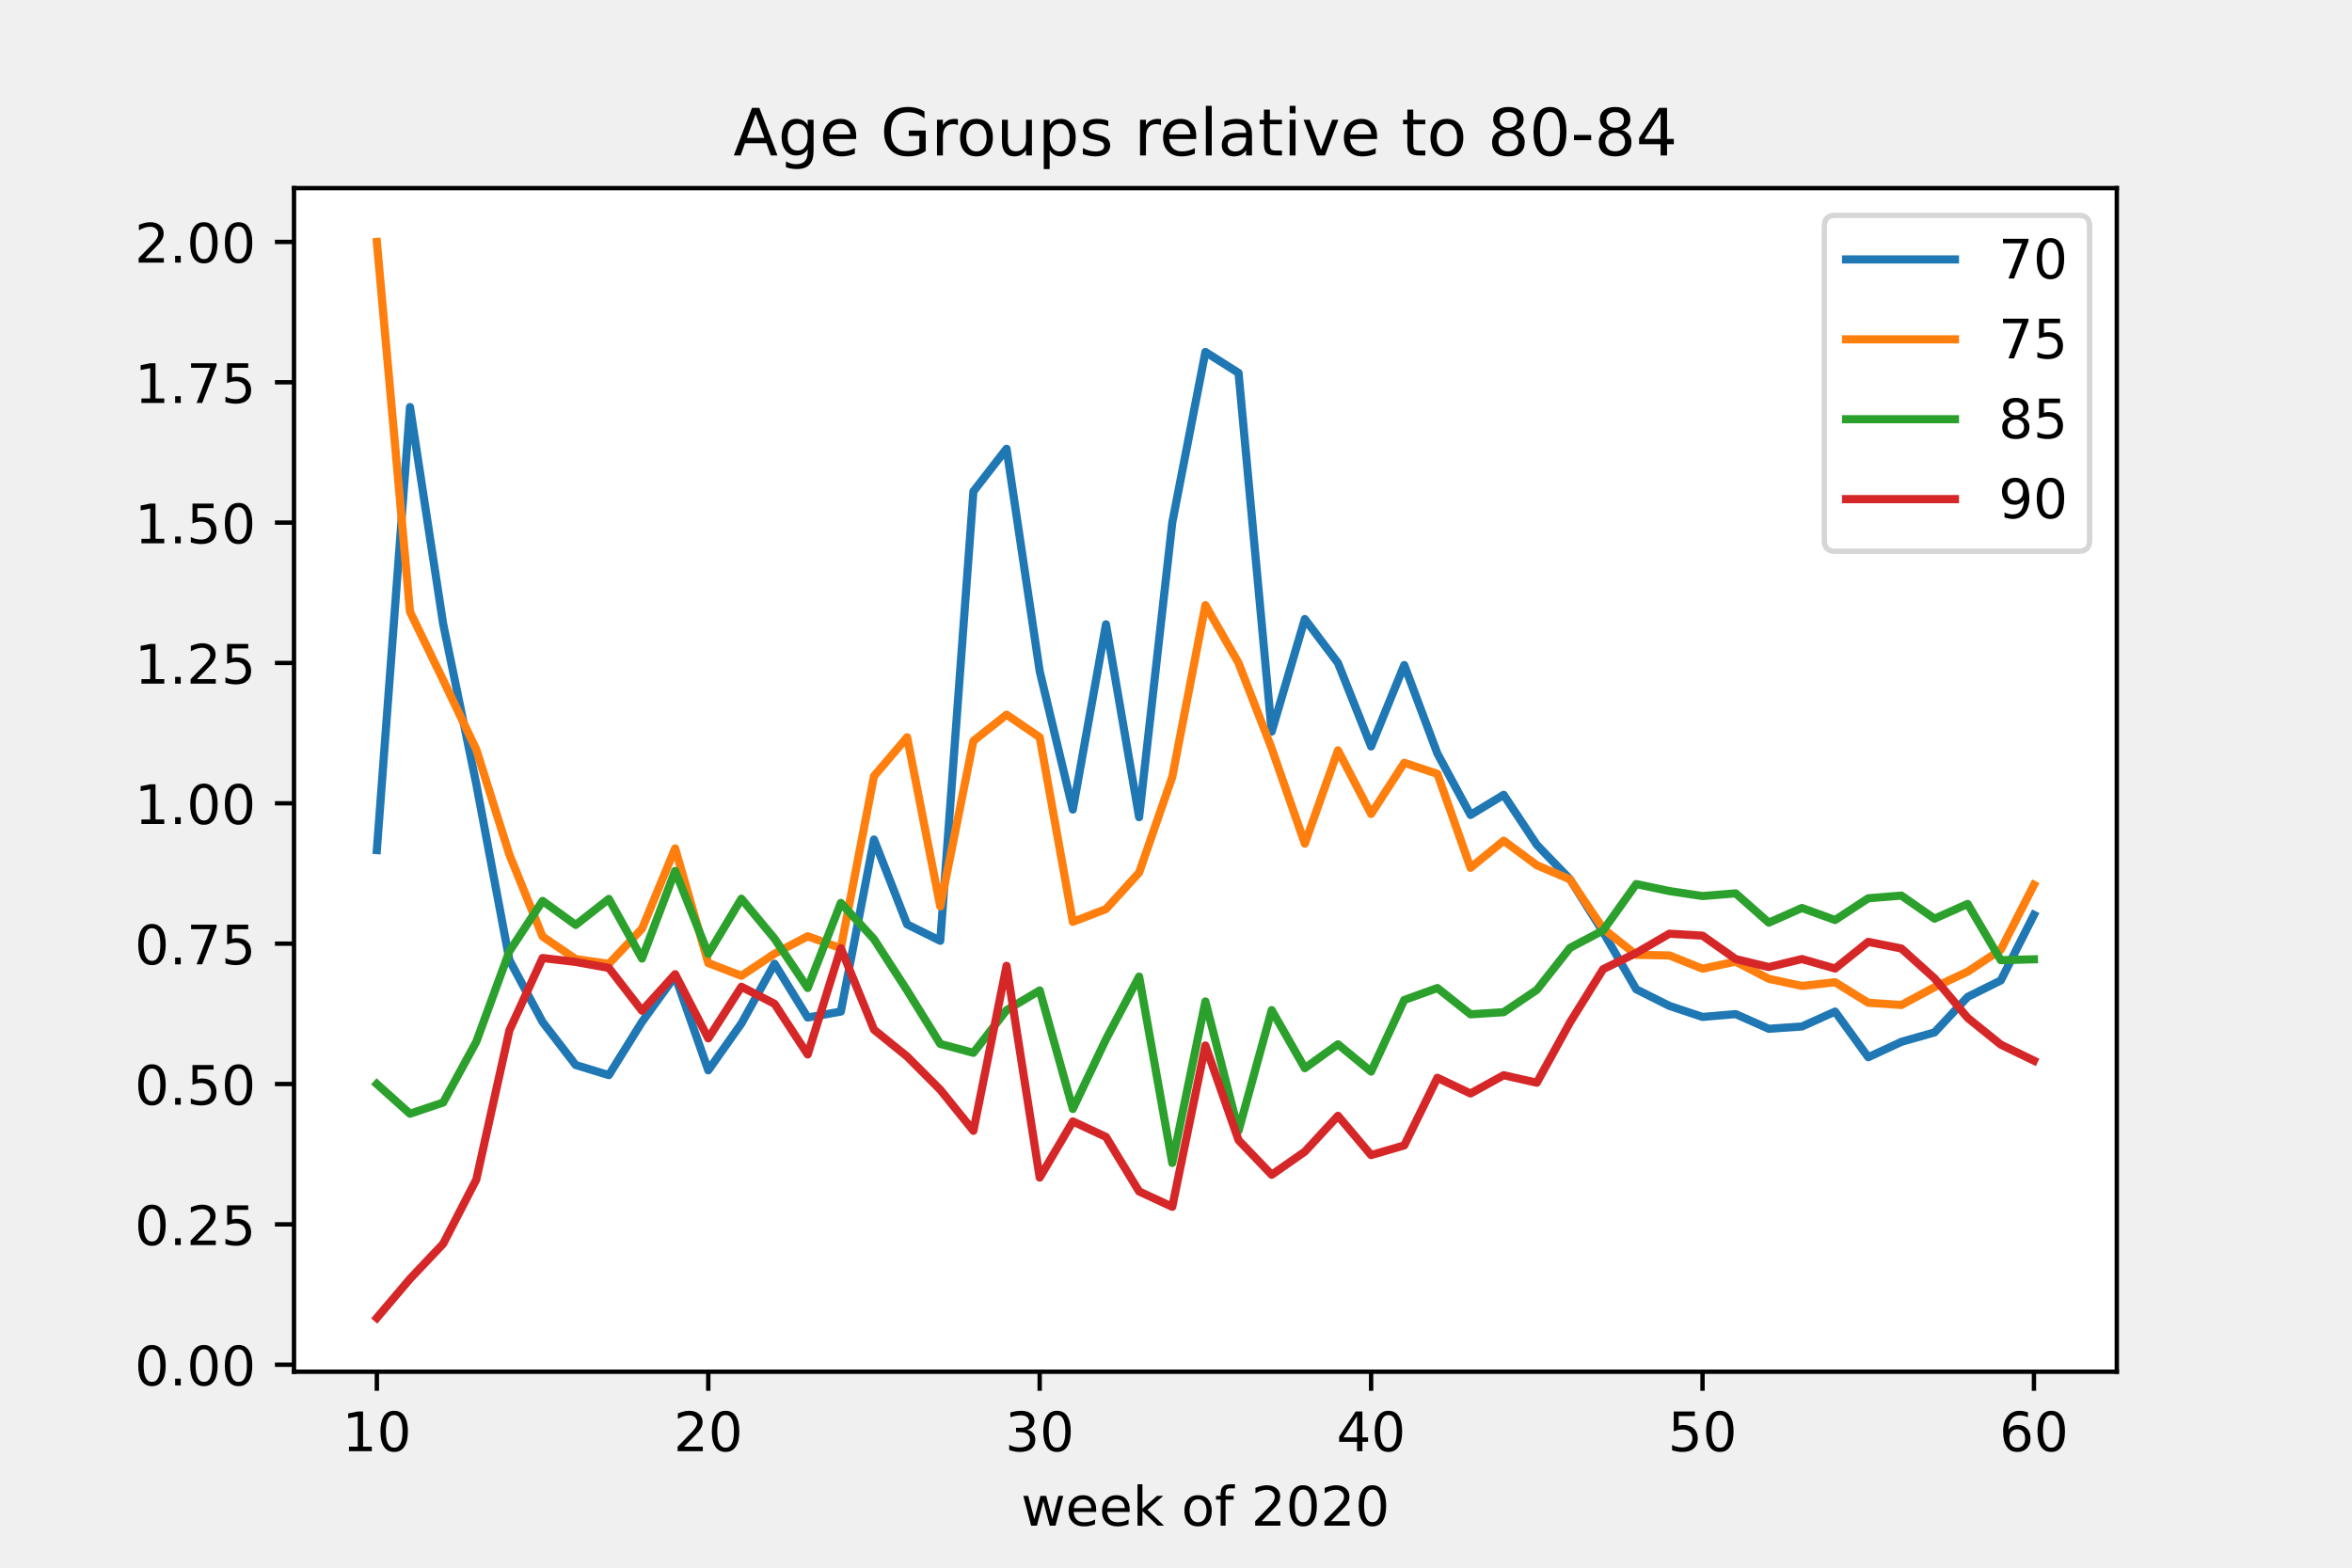
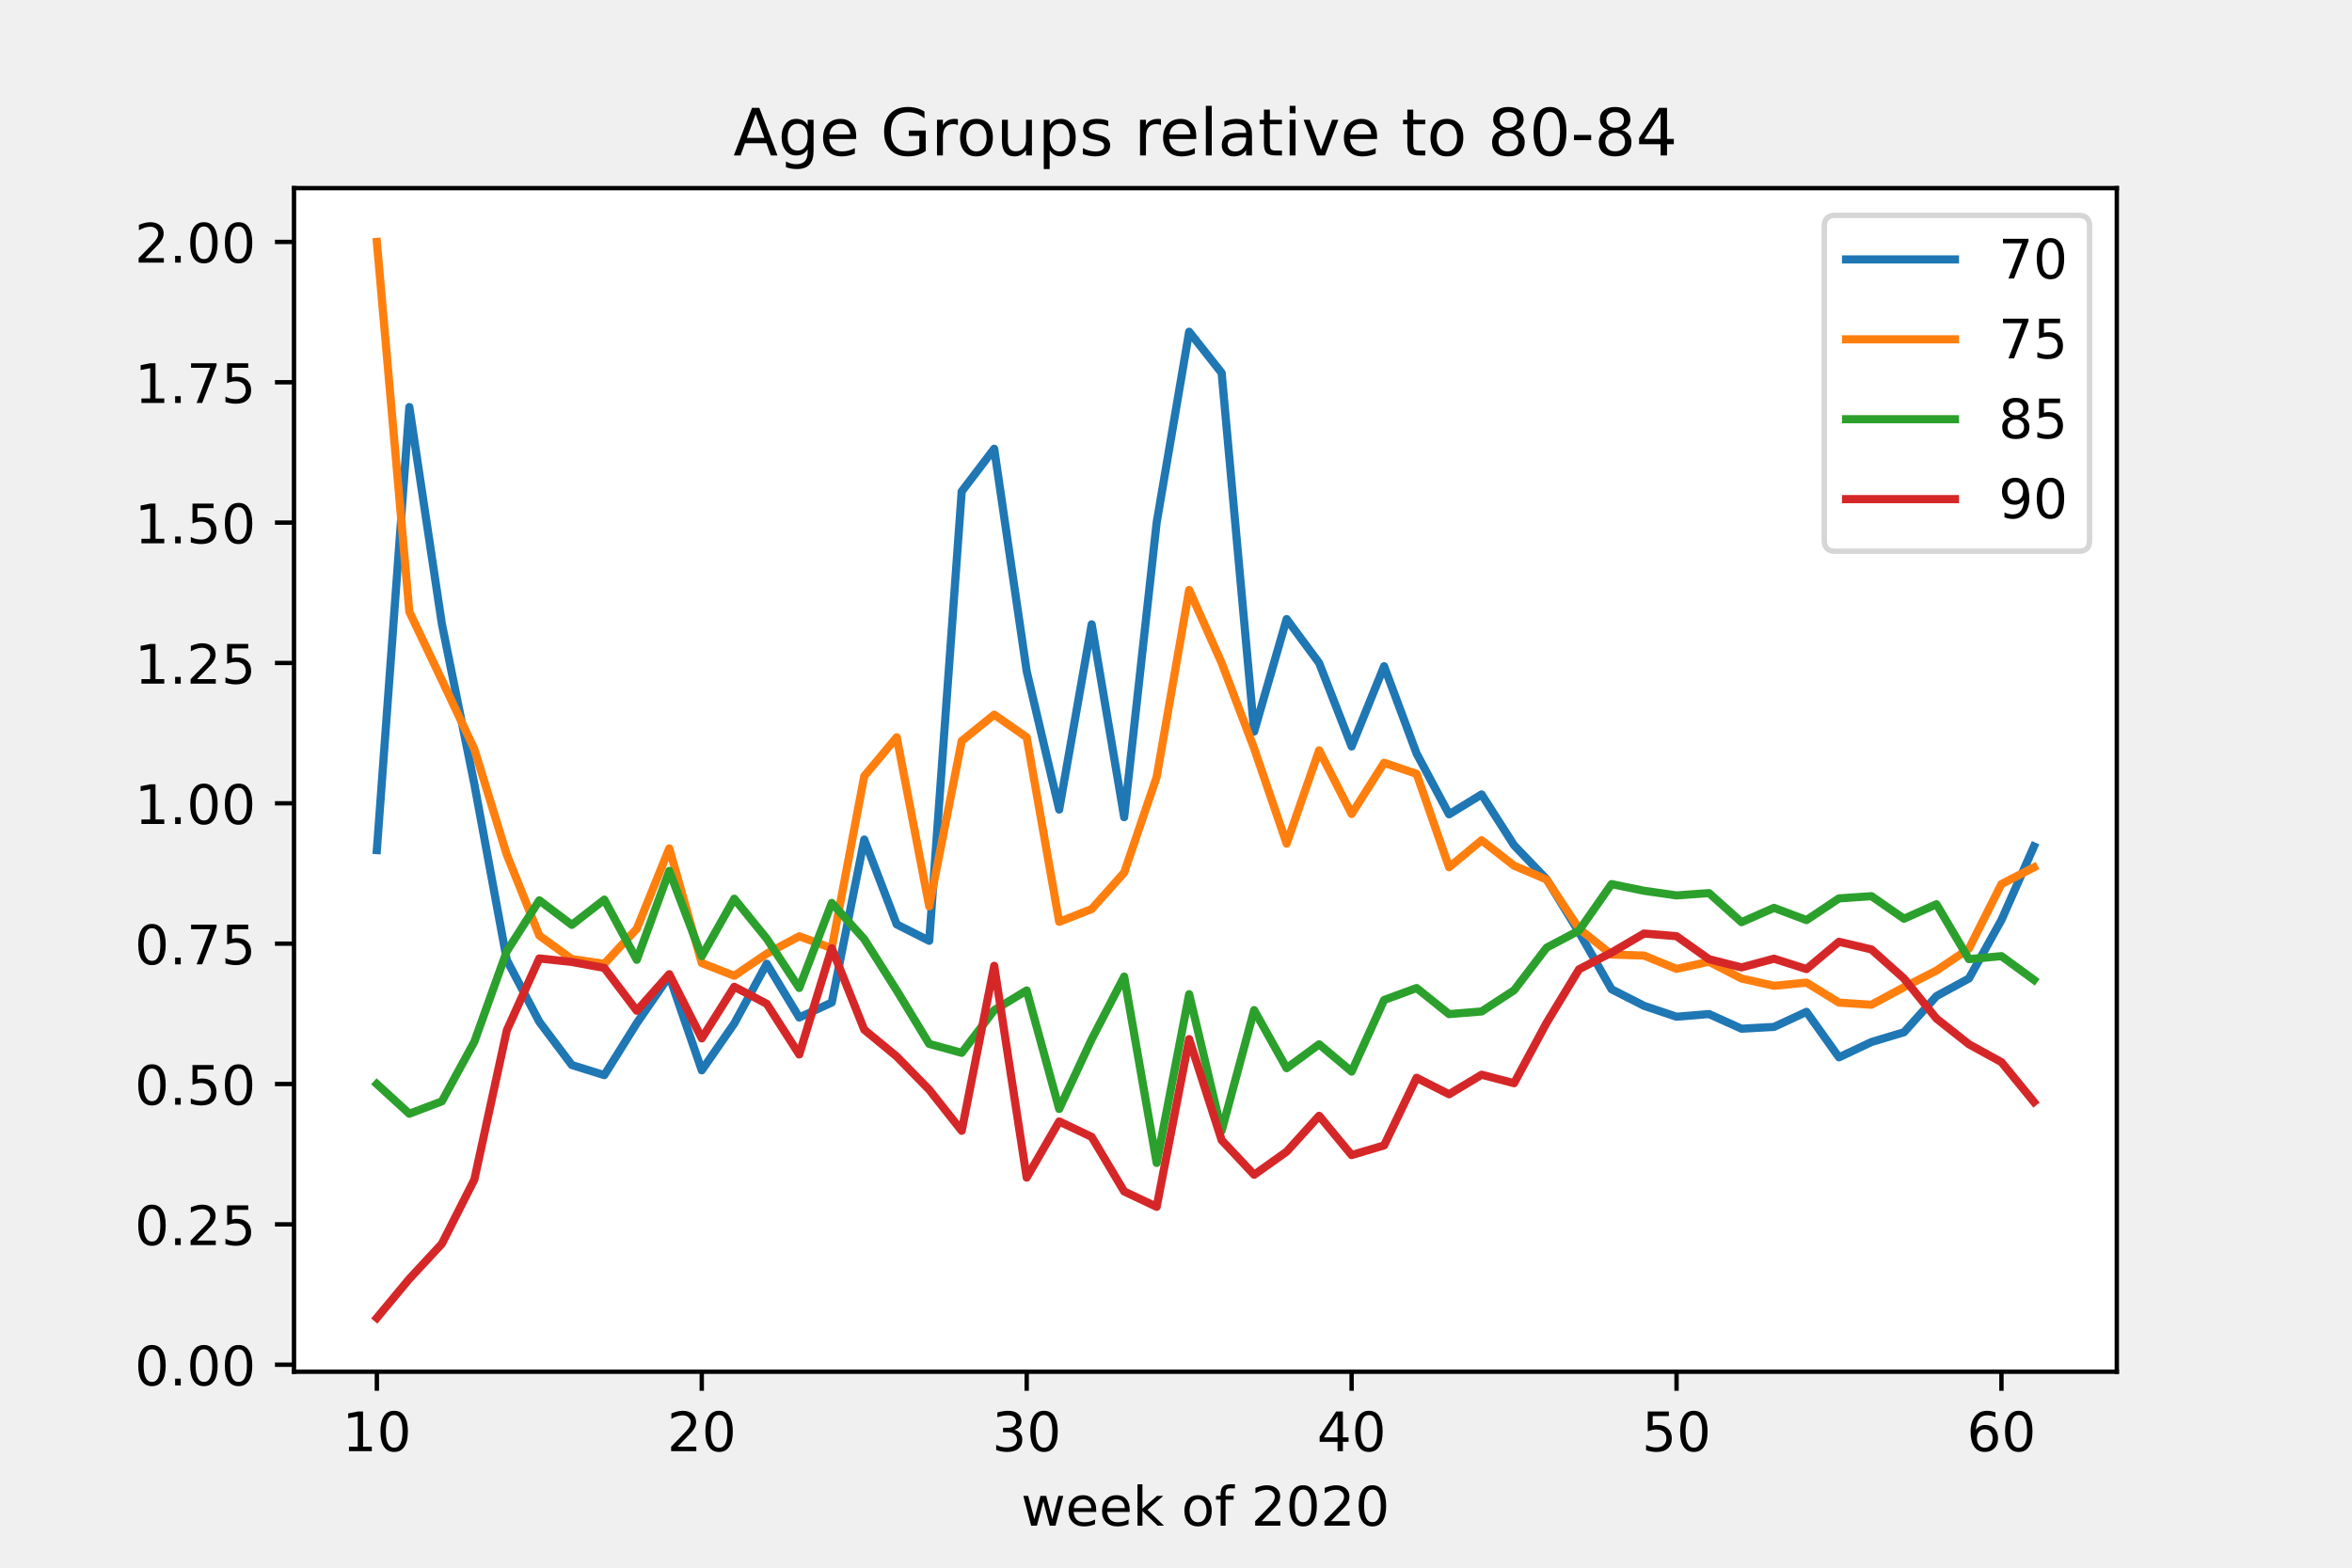
<svg xmlns="http://www.w3.org/2000/svg" xmlns:xlink="http://www.w3.org/1999/xlink" height="288pt" version="1.1" viewBox="0 0 432 288" width="432pt">
  <defs>
    <style type="text/css">*{stroke-linecap:butt;stroke-linejoin:round;}</style>
  </defs>
  <g id="figure_1">
    <g id="patch_1">
      <path d="M 0 288  L 432 288  L 432 0  L 0 0  z " style="fill:none;" />
    </g>
    <g id="axes_1">
      <g id="patch_2">
        <path d="M 54 252  L 388.8 252  L 388.8 34.56  L 54 34.56  z " style="fill:#ffffff;" />
      </g>
      <g id="matplotlib.axis_1">
        <g id="xtick_1">
          <g id="line2d_1">
            <defs>
-               <path d="M 0 0  L 0 3.5  " id="mb986d0e9cb" style="stroke:#000000;stroke-width:0.8;" />
+               <path d="M 0 0  L 0 3.5  " id="m989459bc3a" style="stroke:#000000;stroke-width:0.8;" />
            </defs>
            <g>
-               <use style="stroke:#000000;stroke-width:0.8;" x="69.218" xlink:href="#mb986d0e9cb" y="252" />
+               <use style="stroke:#000000;stroke-width:0.8;" x="69.218" xlink:href="#m989459bc3a" y="252" />
            </g>
          </g>
          <g id="text_1">
            <g transform="translate(62.85568 266.5984)scale(0.1 -0.1)">
              <defs>
                <path d="M 12.406 8.297  L 28.516 8.297  L 28.516 63.922  L 10.984 60.406  L 10.984 69.391  L 28.422 72.906  L 38.281 72.906  L 38.281 8.297  L 54.391 8.297  L 54.391 0  L 12.406 0  z " id="DejaVuSans-49" />
                <path d="M 31.781 66.406  Q 24.172 66.406 20.328 58.906  Q 16.5 51.422 16.5 36.375  Q 16.5 21.391 20.328 13.891  Q 24.172 6.391 31.781 6.391  Q 39.453 6.391 43.281 13.891  Q 47.125 21.391 47.125 36.375  Q 47.125 51.422 43.281 58.906  Q 39.453 66.406 31.781 66.406  z M 31.781 74.219  Q 44.047 74.219 50.516 64.516  Q 56.984 54.828 56.984 36.375  Q 56.984 17.969 50.516 8.266  Q 44.047 -1.422 31.781 -1.422  Q 19.531 -1.422 13.062 8.266  Q 6.594 17.969 6.594 36.375  Q 6.594 54.828 13.062 64.516  Q 19.531 74.219 31.781 74.219  z " id="DejaVuSans-48" />
              </defs>
              <use xlink:href="#DejaVuSans-49" />
              <use x="63.623" xlink:href="#DejaVuSans-48" />
            </g>
          </g>
        </g>
        <g id="xtick_2">
          <g id="line2d_2">
            <g>
-               <use style="stroke:#000000;stroke-width:0.8;" x="130.091" xlink:href="#mb986d0e9cb" y="252" />
+               <use style="stroke:#000000;stroke-width:0.8;" x="128.897" xlink:href="#m989459bc3a" y="252" />
            </g>
          </g>
          <g id="text_2">
-             <g transform="translate(123.7284 266.5984)scale(0.1 -0.1)">
+             <g transform="translate(122.5348 266.5984)scale(0.1 -0.1)">
              <defs>
                <path d="M 19.188 8.297  L 53.609 8.297  L 53.609 0  L 7.328 0  L 7.328 8.297  Q 12.938 14.109 22.625 23.891  Q 32.328 33.688 34.812 36.531  Q 39.547 41.844 41.422 45.531  Q 43.312 49.219 43.312 52.781  Q 43.312 58.594 39.234 62.25  Q 35.156 65.922 28.609 65.922  Q 23.969 65.922 18.812 64.312  Q 13.672 62.703 7.812 59.422  L 7.812 69.391  Q 13.766 71.781 18.938 73  Q 24.125 74.219 28.422 74.219  Q 39.75 74.219 46.484 68.547  Q 53.219 62.891 53.219 53.422  Q 53.219 48.922 51.531 44.891  Q 49.859 40.875 45.406 35.406  Q 44.188 33.984 37.641 27.219  Q 31.109 20.453 19.188 8.297  z " id="DejaVuSans-50" />
              </defs>
              <use xlink:href="#DejaVuSans-50" />
              <use x="63.623" xlink:href="#DejaVuSans-48" />
            </g>
          </g>
        </g>
        <g id="xtick_3">
          <g id="line2d_3">
            <g>
-               <use style="stroke:#000000;stroke-width:0.8;" x="190.964" xlink:href="#mb986d0e9cb" y="252" />
+               <use style="stroke:#000000;stroke-width:0.8;" x="188.576" xlink:href="#m989459bc3a" y="252" />
            </g>
          </g>
          <g id="text_3">
-             <g transform="translate(184.6011 266.5984)scale(0.1 -0.1)">
+             <g transform="translate(182.214 266.5984)scale(0.1 -0.1)">
              <defs>
                <path d="M 40.578 39.312  Q 47.656 37.797 51.625 33  Q 55.609 28.219 55.609 21.188  Q 55.609 10.406 48.188 4.484  Q 40.766 -1.422 27.094 -1.422  Q 22.516 -1.422 17.656 -0.516  Q 12.797 0.391 7.625 2.203  L 7.625 11.719  Q 11.719 9.328 16.594 8.109  Q 21.484 6.891 26.812 6.891  Q 36.078 6.891 40.938 10.547  Q 45.797 14.203 45.797 21.188  Q 45.797 27.641 41.281 31.266  Q 36.766 34.906 28.719 34.906  L 20.219 34.906  L 20.219 43.016  L 29.109 43.016  Q 36.375 43.016 40.234 45.922  Q 44.094 48.828 44.094 54.297  Q 44.094 59.906 40.109 62.906  Q 36.141 65.922 28.719 65.922  Q 24.656 65.922 20.016 65.031  Q 15.375 64.156 9.812 62.312  L 9.812 71.094  Q 15.438 72.656 20.344 73.438  Q 25.25 74.219 29.594 74.219  Q 40.828 74.219 47.359 69.109  Q 53.906 64.016 53.906 55.328  Q 53.906 49.266 50.438 45.094  Q 46.969 40.922 40.578 39.312  z " id="DejaVuSans-51" />
              </defs>
              <use xlink:href="#DejaVuSans-51" />
              <use x="63.623" xlink:href="#DejaVuSans-48" />
            </g>
          </g>
        </g>
        <g id="xtick_4">
          <g id="line2d_4">
            <g>
-               <use style="stroke:#000000;stroke-width:0.8;" x="251.836" xlink:href="#mb986d0e9cb" y="252" />
+               <use style="stroke:#000000;stroke-width:0.8;" x="248.256" xlink:href="#m989459bc3a" y="252" />
            </g>
          </g>
          <g id="text_4">
-             <g transform="translate(245.4739 266.5984)scale(0.1 -0.1)">
+             <g transform="translate(241.8931 266.5984)scale(0.1 -0.1)">
              <defs>
                <path d="M 37.797 64.312  L 12.891 25.391  L 37.797 25.391  z M 35.203 72.906  L 47.609 72.906  L 47.609 25.391  L 58.016 25.391  L 58.016 17.188  L 47.609 17.188  L 47.609 0  L 37.797 0  L 37.797 17.188  L 4.891 17.188  L 4.891 26.703  z " id="DejaVuSans-52" />
              </defs>
              <use xlink:href="#DejaVuSans-52" />
              <use x="63.623" xlink:href="#DejaVuSans-48" />
            </g>
          </g>
        </g>
        <g id="xtick_5">
          <g id="line2d_5">
            <g>
-               <use style="stroke:#000000;stroke-width:0.8;" x="312.709" xlink:href="#mb986d0e9cb" y="252" />
+               <use style="stroke:#000000;stroke-width:0.8;" x="307.935" xlink:href="#m989459bc3a" y="252" />
            </g>
          </g>
          <g id="text_5">
-             <g transform="translate(306.3466 266.5984)scale(0.1 -0.1)">
+             <g transform="translate(301.5723 266.5984)scale(0.1 -0.1)">
              <defs>
                <path d="M 10.797 72.906  L 49.516 72.906  L 49.516 64.594  L 19.828 64.594  L 19.828 46.734  Q 21.969 47.469 24.109 47.828  Q 26.266 48.188 28.422 48.188  Q 40.625 48.188 47.75 41.5  Q 54.891 34.812 54.891 23.391  Q 54.891 11.625 47.562 5.094  Q 40.234 -1.422 26.906 -1.422  Q 22.312 -1.422 17.547 -0.641  Q 12.797 0.141 7.719 1.703  L 7.719 11.625  Q 12.109 9.234 16.797 8.062  Q 21.484 6.891 26.703 6.891  Q 35.156 6.891 40.078 11.328  Q 45.016 15.766 45.016 23.391  Q 45.016 31 40.078 35.438  Q 35.156 39.891 26.703 39.891  Q 22.75 39.891 18.812 39.016  Q 14.891 38.141 10.797 36.281  z " id="DejaVuSans-53" />
              </defs>
              <use xlink:href="#DejaVuSans-53" />
              <use x="63.623" xlink:href="#DejaVuSans-48" />
            </g>
          </g>
        </g>
        <g id="xtick_6">
          <g id="line2d_6">
            <g>
-               <use style="stroke:#000000;stroke-width:0.8;" x="373.582" xlink:href="#mb986d0e9cb" y="252" />
+               <use style="stroke:#000000;stroke-width:0.8;" x="367.614" xlink:href="#m989459bc3a" y="252" />
            </g>
          </g>
          <g id="text_6">
-             <g transform="translate(367.2193 266.5984)scale(0.1 -0.1)">
+             <g transform="translate(361.2514 266.5984)scale(0.1 -0.1)">
              <defs>
                <path d="M 33.016 40.375  Q 26.375 40.375 22.484 35.828  Q 18.609 31.297 18.609 23.391  Q 18.609 15.531 22.484 10.953  Q 26.375 6.391 33.016 6.391  Q 39.656 6.391 43.531 10.953  Q 47.406 15.531 47.406 23.391  Q 47.406 31.297 43.531 35.828  Q 39.656 40.375 33.016 40.375  z M 52.594 71.297  L 52.594 62.312  Q 48.875 64.062 45.094 64.984  Q 41.312 65.922 37.594 65.922  Q 27.828 65.922 22.672 59.328  Q 17.531 52.734 16.797 39.406  Q 19.672 43.656 24.016 45.922  Q 28.375 48.188 33.594 48.188  Q 44.578 48.188 50.953 41.516  Q 57.328 34.859 57.328 23.391  Q 57.328 12.156 50.688 5.359  Q 44.047 -1.422 33.016 -1.422  Q 20.359 -1.422 13.672 8.266  Q 6.984 17.969 6.984 36.375  Q 6.984 53.656 15.188 63.938  Q 23.391 74.219 37.203 74.219  Q 40.922 74.219 44.703 73.484  Q 48.484 72.75 52.594 71.297  z " id="DejaVuSans-54" />
              </defs>
              <use xlink:href="#DejaVuSans-54" />
              <use x="63.623" xlink:href="#DejaVuSans-48" />
            </g>
          </g>
        </g>
        <g id="text_7">
          <g transform="translate(187.5398 280.2766)scale(0.1 -0.1)">
            <defs>
              <path d="M 4.203 54.688  L 13.188 54.688  L 24.422 12.016  L 35.594 54.688  L 46.188 54.688  L 57.422 12.016  L 68.609 54.688  L 77.594 54.688  L 63.281 0  L 52.688 0  L 40.922 44.828  L 29.109 0  L 18.5 0  z " id="DejaVuSans-119" />
              <path d="M 56.203 29.594  L 56.203 25.203  L 14.891 25.203  Q 15.484 15.922 20.484 11.062  Q 25.484 6.203 34.422 6.203  Q 39.594 6.203 44.453 7.469  Q 49.312 8.734 54.109 11.281  L 54.109 2.781  Q 49.266 0.734 44.188 -0.344  Q 39.109 -1.422 33.891 -1.422  Q 20.797 -1.422 13.156 6.188  Q 5.516 13.812 5.516 26.812  Q 5.516 40.234 12.766 48.109  Q 20.016 56 32.328 56  Q 43.359 56 49.781 48.891  Q 56.203 41.797 56.203 29.594  z M 47.219 32.234  Q 47.125 39.594 43.094 43.984  Q 39.062 48.391 32.422 48.391  Q 24.906 48.391 20.391 44.141  Q 15.875 39.891 15.188 32.172  z " id="DejaVuSans-101" />
              <path d="M 9.078 75.984  L 18.109 75.984  L 18.109 31.109  L 44.922 54.688  L 56.391 54.688  L 27.391 29.109  L 57.625 0  L 45.906 0  L 18.109 26.703  L 18.109 0  L 9.078 0  z " id="DejaVuSans-107" />
              <path id="DejaVuSans-32" />
              <path d="M 30.609 48.391  Q 23.391 48.391 19.188 42.75  Q 14.984 37.109 14.984 27.297  Q 14.984 17.484 19.156 11.844  Q 23.344 6.203 30.609 6.203  Q 37.797 6.203 41.984 11.859  Q 46.188 17.531 46.188 27.297  Q 46.188 37.016 41.984 42.703  Q 37.797 48.391 30.609 48.391  z M 30.609 56  Q 42.328 56 49.016 48.375  Q 55.719 40.766 55.719 27.297  Q 55.719 13.875 49.016 6.219  Q 42.328 -1.422 30.609 -1.422  Q 18.844 -1.422 12.172 6.219  Q 5.516 13.875 5.516 27.297  Q 5.516 40.766 12.172 48.375  Q 18.844 56 30.609 56  z " id="DejaVuSans-111" />
              <path d="M 37.109 75.984  L 37.109 68.5  L 28.516 68.5  Q 23.688 68.5 21.797 66.547  Q 19.922 64.594 19.922 59.516  L 19.922 54.688  L 34.719 54.688  L 34.719 47.703  L 19.922 47.703  L 19.922 0  L 10.891 0  L 10.891 47.703  L 2.297 47.703  L 2.297 54.688  L 10.891 54.688  L 10.891 58.5  Q 10.891 67.625 15.141 71.797  Q 19.391 75.984 28.609 75.984  z " id="DejaVuSans-102" />
            </defs>
            <use xlink:href="#DejaVuSans-119" />
            <use x="81.787" xlink:href="#DejaVuSans-101" />
            <use x="143.311" xlink:href="#DejaVuSans-101" />
            <use x="204.834" xlink:href="#DejaVuSans-107" />
            <use x="262.744" xlink:href="#DejaVuSans-32" />
            <use x="294.531" xlink:href="#DejaVuSans-111" />
            <use x="355.713" xlink:href="#DejaVuSans-102" />
            <use x="390.918" xlink:href="#DejaVuSans-32" />
            <use x="422.705" xlink:href="#DejaVuSans-50" />
            <use x="486.328" xlink:href="#DejaVuSans-48" />
            <use x="549.951" xlink:href="#DejaVuSans-50" />
            <use x="613.574" xlink:href="#DejaVuSans-48" />
          </g>
        </g>
      </g>
      <g id="matplotlib.axis_2">
        <g id="ytick_1">
          <g id="line2d_7">
            <defs>
-               <path d="M 0 0  L -3.5 0  " id="m57ac55c422" style="stroke:#000000;stroke-width:0.8;" />
+               <path d="M 0 0  L -3.5 0  " id="me4b684188e" style="stroke:#000000;stroke-width:0.8;" />
            </defs>
            <g>
-               <use style="stroke:#000000;stroke-width:0.8;" x="54" xlink:href="#m57ac55c422" y="250.711" />
+               <use style="stroke:#000000;stroke-width:0.8;" x="54" xlink:href="#me4b684188e" y="250.711" />
            </g>
          </g>
          <g id="text_8">
            <g transform="translate(24.73438 254.51)scale(0.1 -0.1)">
              <defs>
                <path d="M 10.688 12.406  L 21 12.406  L 21 0  L 10.688 0  z " id="DejaVuSans-46" />
              </defs>
              <use xlink:href="#DejaVuSans-48" />
              <use x="63.623" xlink:href="#DejaVuSans-46" />
              <use x="95.41" xlink:href="#DejaVuSans-48" />
              <use x="159.033" xlink:href="#DejaVuSans-48" />
            </g>
          </g>
        </g>
        <g id="ytick_2">
          <g id="line2d_8">
            <g>
-               <use style="stroke:#000000;stroke-width:0.8;" x="54" xlink:href="#m57ac55c422" y="224.927" />
+               <use style="stroke:#000000;stroke-width:0.8;" x="54" xlink:href="#me4b684188e" y="224.927" />
            </g>
          </g>
          <g id="text_9">
            <g transform="translate(24.73438 228.7267)scale(0.1 -0.1)">
              <use xlink:href="#DejaVuSans-48" />
              <use x="63.623" xlink:href="#DejaVuSans-46" />
              <use x="95.41" xlink:href="#DejaVuSans-50" />
              <use x="159.033" xlink:href="#DejaVuSans-53" />
            </g>
          </g>
        </g>
        <g id="ytick_3">
          <g id="line2d_9">
            <g>
-               <use style="stroke:#000000;stroke-width:0.8;" x="54" xlink:href="#m57ac55c422" y="199.144" />
+               <use style="stroke:#000000;stroke-width:0.8;" x="54" xlink:href="#me4b684188e" y="199.144" />
            </g>
          </g>
          <g id="text_10">
            <g transform="translate(24.73438 202.9433)scale(0.1 -0.1)">
              <use xlink:href="#DejaVuSans-48" />
              <use x="63.623" xlink:href="#DejaVuSans-46" />
              <use x="95.41" xlink:href="#DejaVuSans-53" />
              <use x="159.033" xlink:href="#DejaVuSans-48" />
            </g>
          </g>
        </g>
        <g id="ytick_4">
          <g id="line2d_10">
            <g>
-               <use style="stroke:#000000;stroke-width:0.8;" x="54" xlink:href="#m57ac55c422" y="173.361" />
+               <use style="stroke:#000000;stroke-width:0.8;" x="54" xlink:href="#me4b684188e" y="173.361" />
            </g>
          </g>
          <g id="text_11">
            <g transform="translate(24.73438 177.1599)scale(0.1 -0.1)">
              <defs>
                <path d="M 8.203 72.906  L 55.078 72.906  L 55.078 68.703  L 28.609 0  L 18.312 0  L 43.219 64.594  L 8.203 64.594  z " id="DejaVuSans-55" />
              </defs>
              <use xlink:href="#DejaVuSans-48" />
              <use x="63.623" xlink:href="#DejaVuSans-46" />
              <use x="95.41" xlink:href="#DejaVuSans-55" />
              <use x="159.033" xlink:href="#DejaVuSans-53" />
            </g>
          </g>
        </g>
        <g id="ytick_5">
          <g id="line2d_11">
            <g>
-               <use style="stroke:#000000;stroke-width:0.8;" x="54" xlink:href="#m57ac55c422" y="147.577" />
+               <use style="stroke:#000000;stroke-width:0.8;" x="54" xlink:href="#me4b684188e" y="147.577" />
            </g>
          </g>
          <g id="text_12">
            <g transform="translate(24.73438 151.3765)scale(0.1 -0.1)">
              <use xlink:href="#DejaVuSans-49" />
              <use x="63.623" xlink:href="#DejaVuSans-46" />
              <use x="95.41" xlink:href="#DejaVuSans-48" />
              <use x="159.033" xlink:href="#DejaVuSans-48" />
            </g>
          </g>
        </g>
        <g id="ytick_6">
          <g id="line2d_12">
            <g>
-               <use style="stroke:#000000;stroke-width:0.8;" x="54" xlink:href="#m57ac55c422" y="121.794" />
+               <use style="stroke:#000000;stroke-width:0.8;" x="54" xlink:href="#me4b684188e" y="121.794" />
            </g>
          </g>
          <g id="text_13">
            <g transform="translate(24.73438 125.5931)scale(0.1 -0.1)">
              <use xlink:href="#DejaVuSans-49" />
              <use x="63.623" xlink:href="#DejaVuSans-46" />
              <use x="95.41" xlink:href="#DejaVuSans-50" />
              <use x="159.033" xlink:href="#DejaVuSans-53" />
            </g>
          </g>
        </g>
        <g id="ytick_7">
          <g id="line2d_13">
            <g>
-               <use style="stroke:#000000;stroke-width:0.8;" x="54" xlink:href="#m57ac55c422" y="96.01" />
+               <use style="stroke:#000000;stroke-width:0.8;" x="54" xlink:href="#me4b684188e" y="96.01" />
            </g>
          </g>
          <g id="text_14">
            <g transform="translate(24.73438 99.80965)scale(0.1 -0.1)">
              <use xlink:href="#DejaVuSans-49" />
              <use x="63.623" xlink:href="#DejaVuSans-46" />
              <use x="95.41" xlink:href="#DejaVuSans-53" />
              <use x="159.033" xlink:href="#DejaVuSans-48" />
            </g>
          </g>
        </g>
        <g id="ytick_8">
          <g id="line2d_14">
            <g>
-               <use style="stroke:#000000;stroke-width:0.8;" x="54" xlink:href="#m57ac55c422" y="70.227" />
+               <use style="stroke:#000000;stroke-width:0.8;" x="54" xlink:href="#me4b684188e" y="70.227" />
            </g>
          </g>
          <g id="text_15">
            <g transform="translate(24.73438 74.02625)scale(0.1 -0.1)">
              <use xlink:href="#DejaVuSans-49" />
              <use x="63.623" xlink:href="#DejaVuSans-46" />
              <use x="95.41" xlink:href="#DejaVuSans-55" />
              <use x="159.033" xlink:href="#DejaVuSans-53" />
            </g>
          </g>
        </g>
        <g id="ytick_9">
          <g id="line2d_15">
            <g>
-               <use style="stroke:#000000;stroke-width:0.8;" x="54" xlink:href="#m57ac55c422" y="44.444" />
+               <use style="stroke:#000000;stroke-width:0.8;" x="54" xlink:href="#me4b684188e" y="44.444" />
            </g>
          </g>
          <g id="text_16">
            <g transform="translate(24.73438 48.24285)scale(0.1 -0.1)">
              <use xlink:href="#DejaVuSans-50" />
              <use x="63.623" xlink:href="#DejaVuSans-46" />
              <use x="95.41" xlink:href="#DejaVuSans-48" />
              <use x="159.033" xlink:href="#DejaVuSans-48" />
            </g>
          </g>
        </g>
      </g>
      <g id="line2d_16">
-         <path clip-path="url(#paea3fdacc6)" d="M 69.218 156.172  L 75.305 74.777  L 81.393 114.592  L 87.48 144.04  L 93.567 176.377  L 99.655 187.751  L 105.742 195.654  L 111.829 197.513  L 117.916 187.735  L 124.004 179.311  L 130.091 196.629  L 136.178 188.022  L 142.265 177.044  L 148.353 186.931  L 154.44 185.836  L 160.527 154.231  L 166.615 169.822  L 172.702 172.834  L 178.789 90.281  L 184.876 82.44  L 190.964 123.311  L 197.051 148.723  L 203.138 114.694  L 209.225 150.124  L 215.313 96.01  L 221.4 64.666  L 227.487 68.508  L 233.575 134.395  L 239.662 113.728  L 245.749 121.794  L 251.836 137.133  L 257.924 122.177  L 264.011 138.431  L 270.098 149.712  L 276.185 146.016  L 282.273 155.201  L 288.36 161.522  L 294.447 171.213  L 300.535 181.747  L 306.622 184.793  L 312.709 186.82  L 318.796 186.302  L 324.884 189  L 330.971 188.579  L 337.058 185.838  L 343.145 194.224  L 349.233 191.394  L 355.32 189.665  L 361.407 183.142  L 367.495 180.117  L 373.582 168.069  " style="fill:none;stroke:#1f77b4;stroke-linecap:square;stroke-width:1.5;" />
+         <path clip-path="url(#p8e5ab032d6)" d="M 69.218 156.172  L 75.186 74.777  L 81.154 114.592  L 87.122 144.04  L 93.09 176.377  L 99.058 187.715  L 105.026 195.654  L 110.994 197.513  L 116.961 187.964  L 122.929 179.311  L 128.897 196.629  L 134.865 188.022  L 140.833 177.044  L 146.801 186.931  L 152.769 184.173  L 158.737 154.231  L 164.705 169.822  L 170.673 172.834  L 176.641 90.281  L 182.609 82.44  L 188.576 123.311  L 194.544 148.723  L 200.512 114.694  L 206.48 150.124  L 212.448 96.01  L 218.416 60.945  L 224.384 68.508  L 230.352 134.395  L 236.32 113.728  L 242.288 121.794  L 248.256 137.133  L 254.224 122.396  L 260.191 138.431  L 266.159 149.601  L 272.127 145.943  L 278.095 155.287  L 284.063 161.518  L 290.031 171.274  L 295.999 181.74  L 301.967 184.781  L 307.935 186.785  L 313.903 186.294  L 319.871 188.983  L 325.839 188.657  L 331.806 185.886  L 337.774 194.242  L 343.742 191.426  L 349.71 189.636  L 355.678 182.993  L 361.646 179.753  L 367.614 169.008  L 373.582 155.497  " style="fill:none;stroke:#1f77b4;stroke-linecap:square;stroke-width:1.5;" />
      </g>
      <g id="line2d_17">
-         <path clip-path="url(#paea3fdacc6)" d="M 69.218 44.444  L 75.305 112.39  L 81.393 124.927  L 87.48 137.69  L 93.567 157.02  L 99.655 172.041  L 105.742 176.196  L 111.829 177.062  L 117.916 170.623  L 124.004 155.856  L 130.091 176.924  L 136.178 179.259  L 142.265 175.202  L 148.353 172.004  L 154.44 174.192  L 160.527 142.587  L 166.615 135.444  L 172.702 166.52  L 178.789 136.118  L 184.876 131.293  L 190.964 135.444  L 197.051 169.35  L 203.138 167.008  L 209.225 160.31  L 215.313 142.743  L 221.4 111.177  L 227.487 121.794  L 233.575 137.497  L 239.662 154.982  L 245.749 137.848  L 251.836 149.535  L 257.924 140.132  L 264.011 142.162  L 270.098 159.43  L 276.185 154.438  L 282.273 158.953  L 288.36 161.549  L 294.447 170.598  L 300.535 175.417  L 306.622 175.522  L 312.709 177.959  L 318.796 176.661  L 324.884 179.818  L 330.971 181.131  L 337.058 180.45  L 343.145 184.214  L 349.233 184.629  L 355.32 181.35  L 361.407 178.504  L 367.495 174.47  L 373.582 162.556  " style="fill:none;stroke:#ff7f0e;stroke-linecap:square;stroke-width:1.5;" />
+         <path clip-path="url(#p8e5ab032d6)" d="M 69.218 44.444  L 75.186 112.39  L 81.154 124.927  L 87.122 137.61  L 93.09 157.02  L 99.058 171.876  L 105.026 176.196  L 110.994 177.062  L 116.961 170.623  L 122.929 155.856  L 128.897 176.924  L 134.865 179.259  L 140.833 175.202  L 146.801 172.004  L 152.769 174.192  L 158.737 142.587  L 164.705 135.444  L 170.673 166.52  L 176.641 136.118  L 182.609 131.293  L 188.576 135.444  L 194.544 169.35  L 200.512 167.008  L 206.48 160.31  L 212.448 142.743  L 218.416 108.386  L 224.384 121.794  L 230.352 137.497  L 236.32 154.982  L 242.288 137.848  L 248.256 149.535  L 254.224 140.132  L 260.191 142.162  L 266.159 159.324  L 272.127 154.368  L 278.095 159.037  L 284.063 161.572  L 290.031 170.611  L 295.999 175.364  L 301.967 175.546  L 307.935 177.998  L 313.903 176.677  L 319.871 179.765  L 325.839 181.101  L 331.806 180.513  L 337.774 184.19  L 343.742 184.579  L 349.71 181.357  L 355.678 178.308  L 361.646 174.271  L 367.614 162.414  L 373.582 159.341  " style="fill:none;stroke:#ff7f0e;stroke-linecap:square;stroke-width:1.5;" />
      </g>
      <g id="line2d_18">
-         <path clip-path="url(#paea3fdacc6)" d="M 69.218 199.144  L 75.305 204.604  L 81.393 202.552  L 87.48 191.387  L 93.567 174.751  L 99.655 165.506  L 105.742 169.914  L 111.829 165.143  L 117.916 176.099  L 124.004 159.995  L 130.091 175.247  L 136.178 165.103  L 142.265 172.44  L 148.353 181.503  L 154.44 165.875  L 160.527 172.529  L 166.615 181.955  L 172.702 191.777  L 178.789 193.414  L 184.876 185.574  L 190.964 181.955  L 197.051 203.728  L 203.138 190.923  L 209.225 179.409  L 215.313 213.647  L 221.4 183.977  L 227.487 207.738  L 233.575 185.574  L 239.662 196.235  L 245.749 191.847  L 251.836 196.859  L 257.924 183.707  L 264.011 181.514  L 270.098 186.337  L 276.185 185.948  L 282.273 181.855  L 288.36 174.139  L 294.447 170.93  L 300.535 162.412  L 306.622 163.697  L 312.709 164.616  L 318.796 164.118  L 324.884 169.5  L 330.971 166.804  L 337.058 169.018  L 343.145 165.025  L 349.233 164.528  L 355.32 168.768  L 361.407 166.062  L 367.495 176.397  L 373.582 176.234  " style="fill:none;stroke:#2ca02c;stroke-linecap:square;stroke-width:1.5;" />
+         <path clip-path="url(#p8e5ab032d6)" d="M 69.218 199.144  L 75.186 204.604  L 81.154 202.333  L 87.122 191.387  L 93.09 174.751  L 99.058 165.396  L 105.026 169.914  L 110.994 165.268  L 116.961 176.327  L 122.929 159.995  L 128.897 175.666  L 134.865 165.103  L 140.833 172.44  L 146.801 181.503  L 152.769 165.875  L 158.737 172.529  L 164.705 181.955  L 170.673 191.777  L 176.641 193.414  L 182.609 185.574  L 188.576 181.955  L 194.544 203.728  L 200.512 190.923  L 206.48 179.409  L 212.448 213.647  L 218.416 182.643  L 224.384 207.738  L 230.352 185.574  L 236.32 196.235  L 242.288 191.847  L 248.256 196.859  L 254.224 183.707  L 260.191 181.514  L 266.159 186.302  L 272.127 185.817  L 278.095 181.925  L 284.063 174.105  L 290.031 170.943  L 295.999 162.418  L 301.967 163.643  L 307.935 164.497  L 313.903 164.071  L 319.871 169.41  L 325.839 166.783  L 331.806 169.029  L 337.774 165.044  L 343.742 164.637  L 349.71 168.779  L 355.678 166.12  L 361.646 176.203  L 367.614 175.653  L 373.582 180.014  " style="fill:none;stroke:#2ca02c;stroke-linecap:square;stroke-width:1.5;" />
      </g>
      <g id="line2d_19">
-         <path clip-path="url(#paea3fdacc6)" d="M 69.218 242.116  L 75.305 234.937  L 81.393 228.501  L 87.48 216.708  L 93.567 189.282  L 99.655 175.999  L 105.742 176.72  L 111.829 177.815  L 117.916 185.682  L 124.004 178.966  L 130.091 190.759  L 136.178 181.281  L 142.265 184.411  L 148.353 193.716  L 154.44 174.192  L 160.527 189.163  L 166.615 194.088  L 172.702 200.196  L 178.789 207.738  L 184.876 177.432  L 190.964 216.333  L 197.051 206.02  L 203.138 208.86  L 209.225 218.879  L 215.313 221.705  L 221.4 192.066  L 227.487 209.457  L 233.575 215.816  L 239.662 211.573  L 245.749 204.982  L 251.836 212.199  L 257.924 210.421  L 264.011 198.001  L 270.098 200.885  L 276.185 197.529  L 282.273 198.904  L 288.36 187.84  L 294.447 178.051  L 300.535 175.072  L 306.622 171.53  L 312.709 171.891  L 318.796 176.188  L 324.884 177.657  L 330.971 176.185  L 337.058 177.925  L 343.145 173.033  L 349.233 174.25  L 355.32 179.731  L 361.407 186.995  L 367.495 191.905  L 373.582 194.853  " style="fill:none;stroke:#d62728;stroke-linecap:square;stroke-width:1.5;" />
+         <path clip-path="url(#p8e5ab032d6)" d="M 69.218 242.116  L 75.186 234.937  L 81.154 228.501  L 87.122 216.708  L 93.09 189.282  L 99.058 176.075  L 105.026 176.72  L 110.994 177.815  L 116.961 185.682  L 122.929 178.966  L 128.897 190.759  L 134.865 181.281  L 140.833 184.411  L 146.801 193.716  L 152.769 174.192  L 158.737 189.163  L 164.705 194.088  L 170.673 200.196  L 176.641 207.738  L 182.609 177.432  L 188.576 216.333  L 194.544 206.02  L 200.512 208.86  L 206.48 218.879  L 212.448 221.705  L 218.416 190.893  L 224.384 209.457  L 230.352 215.816  L 236.32 211.573  L 242.288 204.982  L 248.256 212.199  L 254.224 210.421  L 260.191 198.001  L 266.159 201.027  L 272.127 197.437  L 278.095 198.994  L 284.063 187.91  L 290.031 178.061  L 295.999 174.998  L 301.967 171.497  L 307.935 171.989  L 313.903 176.216  L 319.871 177.727  L 325.839 176.123  L 331.806 178.028  L 337.774 173.014  L 343.742 174.424  L 349.71 179.76  L 355.678 187.121  L 361.646 191.842  L 367.614 195.126  L 373.582 202.434  " style="fill:none;stroke:#d62728;stroke-linecap:square;stroke-width:1.5;" />
      </g>
      <g id="patch_3">
        <path d="M 54 252  L 54 34.56  " style="fill:none;stroke:#000000;stroke-linecap:square;stroke-linejoin:miter;stroke-width:0.8;" />
      </g>
      <g id="patch_4">
        <path d="M 388.8 252  L 388.8 34.56  " style="fill:none;stroke:#000000;stroke-linecap:square;stroke-linejoin:miter;stroke-width:0.8;" />
      </g>
      <g id="patch_5">
        <path d="M 54 252  L 388.8 252  " style="fill:none;stroke:#000000;stroke-linecap:square;stroke-linejoin:miter;stroke-width:0.8;" />
      </g>
      <g id="patch_6">
        <path d="M 54 34.56  L 388.8 34.56  " style="fill:none;stroke:#000000;stroke-linecap:square;stroke-linejoin:miter;stroke-width:0.8;" />
      </g>
      <g id="text_17">
        <g transform="translate(134.6906 28.56)scale(0.12 -0.12)">
          <defs>
            <path d="M 34.188 63.188  L 20.797 26.906  L 47.609 26.906  z M 28.609 72.906  L 39.797 72.906  L 67.578 0  L 57.328 0  L 50.688 18.703  L 17.828 18.703  L 11.188 0  L 0.781 0  z " id="DejaVuSans-65" />
            <path d="M 45.406 27.984  Q 45.406 37.75 41.375 43.109  Q 37.359 48.484 30.078 48.484  Q 22.859 48.484 18.828 43.109  Q 14.797 37.75 14.797 27.984  Q 14.797 18.266 18.828 12.891  Q 22.859 7.516 30.078 7.516  Q 37.359 7.516 41.375 12.891  Q 45.406 18.266 45.406 27.984  z M 54.391 6.781  Q 54.391 -7.172 48.188 -13.984  Q 42 -20.797 29.203 -20.797  Q 24.469 -20.797 20.266 -20.094  Q 16.062 -19.391 12.109 -17.922  L 12.109 -9.188  Q 16.062 -11.328 19.922 -12.344  Q 23.781 -13.375 27.781 -13.375  Q 36.625 -13.375 41.016 -8.766  Q 45.406 -4.156 45.406 5.172  L 45.406 9.625  Q 42.625 4.781 38.281 2.391  Q 33.938 0 27.875 0  Q 17.828 0 11.672 7.656  Q 5.516 15.328 5.516 27.984  Q 5.516 40.672 11.672 48.328  Q 17.828 56 27.875 56  Q 33.938 56 38.281 53.609  Q 42.625 51.219 45.406 46.391  L 45.406 54.688  L 54.391 54.688  z " id="DejaVuSans-103" />
            <path d="M 59.516 10.406  L 59.516 29.984  L 43.406 29.984  L 43.406 38.094  L 69.281 38.094  L 69.281 6.781  Q 63.578 2.734 56.688 0.656  Q 49.812 -1.422 42 -1.422  Q 24.906 -1.422 15.25 8.562  Q 5.609 18.562 5.609 36.375  Q 5.609 54.25 15.25 64.234  Q 24.906 74.219 42 74.219  Q 49.125 74.219 55.547 72.453  Q 61.969 70.703 67.391 67.281  L 67.391 56.781  Q 61.922 61.422 55.766 63.766  Q 49.609 66.109 42.828 66.109  Q 29.438 66.109 22.719 58.641  Q 16.016 51.172 16.016 36.375  Q 16.016 21.625 22.719 14.156  Q 29.438 6.688 42.828 6.688  Q 48.047 6.688 52.141 7.594  Q 56.25 8.5 59.516 10.406  z " id="DejaVuSans-71" />
            <path d="M 41.109 46.297  Q 39.594 47.172 37.812 47.578  Q 36.031 48 33.891 48  Q 26.266 48 22.188 43.047  Q 18.109 38.094 18.109 28.812  L 18.109 0  L 9.078 0  L 9.078 54.688  L 18.109 54.688  L 18.109 46.188  Q 20.953 51.172 25.484 53.578  Q 30.031 56 36.531 56  Q 37.453 56 38.578 55.875  Q 39.703 55.766 41.062 55.516  z " id="DejaVuSans-114" />
            <path d="M 8.5 21.578  L 8.5 54.688  L 17.484 54.688  L 17.484 21.922  Q 17.484 14.156 20.5 10.266  Q 23.531 6.391 29.594 6.391  Q 36.859 6.391 41.078 11.031  Q 45.312 15.672 45.312 23.688  L 45.312 54.688  L 54.297 54.688  L 54.297 0  L 45.312 0  L 45.312 8.406  Q 42.047 3.422 37.719 1  Q 33.406 -1.422 27.688 -1.422  Q 18.266 -1.422 13.375 4.438  Q 8.5 10.297 8.5 21.578  z M 31.109 56  z " id="DejaVuSans-117" />
            <path d="M 18.109 8.203  L 18.109 -20.797  L 9.078 -20.797  L 9.078 54.688  L 18.109 54.688  L 18.109 46.391  Q 20.953 51.266 25.266 53.625  Q 29.594 56 35.594 56  Q 45.562 56 51.781 48.094  Q 58.016 40.188 58.016 27.297  Q 58.016 14.406 51.781 6.484  Q 45.562 -1.422 35.594 -1.422  Q 29.594 -1.422 25.266 0.953  Q 20.953 3.328 18.109 8.203  z M 48.688 27.297  Q 48.688 37.203 44.609 42.844  Q 40.531 48.484 33.406 48.484  Q 26.266 48.484 22.188 42.844  Q 18.109 37.203 18.109 27.297  Q 18.109 17.391 22.188 11.75  Q 26.266 6.109 33.406 6.109  Q 40.531 6.109 44.609 11.75  Q 48.688 17.391 48.688 27.297  z " id="DejaVuSans-112" />
            <path d="M 44.281 53.078  L 44.281 44.578  Q 40.484 46.531 36.375 47.5  Q 32.281 48.484 27.875 48.484  Q 21.188 48.484 17.844 46.438  Q 14.5 44.391 14.5 40.281  Q 14.5 37.156 16.891 35.375  Q 19.281 33.594 26.516 31.984  L 29.594 31.297  Q 39.156 29.25 43.188 25.516  Q 47.219 21.781 47.219 15.094  Q 47.219 7.469 41.188 3.016  Q 35.156 -1.422 24.609 -1.422  Q 20.219 -1.422 15.453 -0.562  Q 10.688 0.297 5.422 2  L 5.422 11.281  Q 10.406 8.688 15.234 7.391  Q 20.062 6.109 24.812 6.109  Q 31.156 6.109 34.562 8.281  Q 37.984 10.453 37.984 14.406  Q 37.984 18.062 35.516 20.016  Q 33.062 21.969 24.703 23.781  L 21.578 24.516  Q 13.234 26.266 9.516 29.906  Q 5.812 33.547 5.812 39.891  Q 5.812 47.609 11.281 51.797  Q 16.75 56 26.812 56  Q 31.781 56 36.172 55.266  Q 40.578 54.547 44.281 53.078  z " id="DejaVuSans-115" />
            <path d="M 9.422 75.984  L 18.406 75.984  L 18.406 0  L 9.422 0  z " id="DejaVuSans-108" />
            <path d="M 34.281 27.484  Q 23.391 27.484 19.188 25  Q 14.984 22.516 14.984 16.5  Q 14.984 11.719 18.141 8.906  Q 21.297 6.109 26.703 6.109  Q 34.188 6.109 38.703 11.406  Q 43.219 16.703 43.219 25.484  L 43.219 27.484  z M 52.203 31.203  L 52.203 0  L 43.219 0  L 43.219 8.297  Q 40.141 3.328 35.547 0.953  Q 30.953 -1.422 24.312 -1.422  Q 15.922 -1.422 10.953 3.297  Q 6 8.016 6 15.922  Q 6 25.141 12.172 29.828  Q 18.359 34.516 30.609 34.516  L 43.219 34.516  L 43.219 35.406  Q 43.219 41.609 39.141 45  Q 35.062 48.391 27.688 48.391  Q 23 48.391 18.547 47.266  Q 14.109 46.141 10.016 43.891  L 10.016 52.203  Q 14.938 54.109 19.578 55.047  Q 24.219 56 28.609 56  Q 40.484 56 46.344 49.844  Q 52.203 43.703 52.203 31.203  z " id="DejaVuSans-97" />
            <path d="M 18.312 70.219  L 18.312 54.688  L 36.812 54.688  L 36.812 47.703  L 18.312 47.703  L 18.312 18.016  Q 18.312 11.328 20.141 9.422  Q 21.969 7.516 27.594 7.516  L 36.812 7.516  L 36.812 0  L 27.594 0  Q 17.188 0 13.234 3.875  Q 9.281 7.766 9.281 18.016  L 9.281 47.703  L 2.688 47.703  L 2.688 54.688  L 9.281 54.688  L 9.281 70.219  z " id="DejaVuSans-116" />
            <path d="M 9.422 54.688  L 18.406 54.688  L 18.406 0  L 9.422 0  z M 9.422 75.984  L 18.406 75.984  L 18.406 64.594  L 9.422 64.594  z " id="DejaVuSans-105" />
            <path d="M 2.984 54.688  L 12.5 54.688  L 29.594 8.797  L 46.688 54.688  L 56.203 54.688  L 35.688 0  L 23.484 0  z " id="DejaVuSans-118" />
            <path d="M 31.781 34.625  Q 24.75 34.625 20.719 30.859  Q 16.703 27.094 16.703 20.516  Q 16.703 13.922 20.719 10.156  Q 24.75 6.391 31.781 6.391  Q 38.812 6.391 42.859 10.172  Q 46.922 13.969 46.922 20.516  Q 46.922 27.094 42.891 30.859  Q 38.875 34.625 31.781 34.625  z M 21.922 38.812  Q 15.578 40.375 12.031 44.719  Q 8.5 49.078 8.5 55.328  Q 8.5 64.062 14.719 69.141  Q 20.953 74.219 31.781 74.219  Q 42.672 74.219 48.875 69.141  Q 55.078 64.062 55.078 55.328  Q 55.078 49.078 51.531 44.719  Q 48 40.375 41.703 38.812  Q 48.828 37.156 52.797 32.312  Q 56.781 27.484 56.781 20.516  Q 56.781 9.906 50.312 4.234  Q 43.844 -1.422 31.781 -1.422  Q 19.734 -1.422 13.25 4.234  Q 6.781 9.906 6.781 20.516  Q 6.781 27.484 10.781 32.312  Q 14.797 37.156 21.922 38.812  z M 18.312 54.391  Q 18.312 48.734 21.844 45.562  Q 25.391 42.391 31.781 42.391  Q 38.141 42.391 41.719 45.562  Q 45.312 48.734 45.312 54.391  Q 45.312 60.062 41.719 63.234  Q 38.141 66.406 31.781 66.406  Q 25.391 66.406 21.844 63.234  Q 18.312 60.062 18.312 54.391  z " id="DejaVuSans-56" />
            <path d="M 4.891 31.391  L 31.203 31.391  L 31.203 23.391  L 4.891 23.391  z " id="DejaVuSans-45" />
          </defs>
          <use xlink:href="#DejaVuSans-65" />
          <use x="68.408" xlink:href="#DejaVuSans-103" />
          <use x="131.885" xlink:href="#DejaVuSans-101" />
          <use x="193.408" xlink:href="#DejaVuSans-32" />
          <use x="225.195" xlink:href="#DejaVuSans-71" />
          <use x="302.686" xlink:href="#DejaVuSans-114" />
          <use x="341.549" xlink:href="#DejaVuSans-111" />
          <use x="402.73" xlink:href="#DejaVuSans-117" />
          <use x="466.109" xlink:href="#DejaVuSans-112" />
          <use x="529.586" xlink:href="#DejaVuSans-115" />
          <use x="581.686" xlink:href="#DejaVuSans-32" />
          <use x="613.473" xlink:href="#DejaVuSans-114" />
          <use x="652.336" xlink:href="#DejaVuSans-101" />
          <use x="713.859" xlink:href="#DejaVuSans-108" />
          <use x="741.643" xlink:href="#DejaVuSans-97" />
          <use x="802.922" xlink:href="#DejaVuSans-116" />
          <use x="842.131" xlink:href="#DejaVuSans-105" />
          <use x="869.914" xlink:href="#DejaVuSans-118" />
          <use x="929.094" xlink:href="#DejaVuSans-101" />
          <use x="990.617" xlink:href="#DejaVuSans-32" />
          <use x="1022.404" xlink:href="#DejaVuSans-116" />
          <use x="1061.613" xlink:href="#DejaVuSans-111" />
          <use x="1122.795" xlink:href="#DejaVuSans-32" />
          <use x="1154.582" xlink:href="#DejaVuSans-56" />
          <use x="1218.205" xlink:href="#DejaVuSans-48" />
          <use x="1281.828" xlink:href="#DejaVuSans-45" />
          <use x="1317.912" xlink:href="#DejaVuSans-56" />
          <use x="1381.535" xlink:href="#DejaVuSans-52" />
        </g>
      </g>
      <g id="legend_1">
        <g id="patch_7">
          <path d="M 337.075 101.272  L 381.8 101.272  Q 383.8 101.272 383.8 99.272  L 383.8 41.56  Q 383.8 39.56 381.8 39.56  L 337.075 39.56  Q 335.075 39.56 335.075 41.56  L 335.075 99.272  Q 335.075 101.272 337.075 101.272  z " style="fill:#ffffff;opacity:0.8;stroke:#cccccc;stroke-linejoin:miter;" />
        </g>
        <g id="line2d_20">
          <path d="M 339.075 47.658  L 359.075 47.658  " style="fill:none;stroke:#1f77b4;stroke-linecap:square;stroke-width:1.5;" />
        </g>
        <g id="line2d_21" />
        <g id="text_18">
          <g transform="translate(367.075 51.15844)scale(0.1 -0.1)">
            <use xlink:href="#DejaVuSans-55" />
            <use x="63.623" xlink:href="#DejaVuSans-48" />
          </g>
        </g>
        <g id="line2d_22">
          <path d="M 339.075 62.337  L 359.075 62.337  " style="fill:none;stroke:#ff7f0e;stroke-linecap:square;stroke-width:1.5;" />
        </g>
        <g id="line2d_23" />
        <g id="text_19">
          <g transform="translate(367.075 65.83656)scale(0.1 -0.1)">
            <use xlink:href="#DejaVuSans-55" />
            <use x="63.623" xlink:href="#DejaVuSans-53" />
          </g>
        </g>
        <g id="line2d_24">
          <path d="M 339.075 77.015  L 359.075 77.015  " style="fill:none;stroke:#2ca02c;stroke-linecap:square;stroke-width:1.5;" />
        </g>
        <g id="line2d_25" />
        <g id="text_20">
          <g transform="translate(367.075 80.51469)scale(0.1 -0.1)">
            <use xlink:href="#DejaVuSans-56" />
            <use x="63.623" xlink:href="#DejaVuSans-53" />
          </g>
        </g>
        <g id="line2d_26">
          <path d="M 339.075 91.693  L 359.075 91.693  " style="fill:none;stroke:#d62728;stroke-linecap:square;stroke-width:1.5;" />
        </g>
        <g id="line2d_27" />
        <g id="text_21">
          <g transform="translate(367.075 95.19281)scale(0.1 -0.1)">
            <defs>
              <path d="M 10.984 1.516  L 10.984 10.5  Q 14.703 8.734 18.5 7.812  Q 22.312 6.891 25.984 6.891  Q 35.75 6.891 40.891 13.453  Q 46.047 20.016 46.781 33.406  Q 43.953 29.203 39.594 26.953  Q 35.25 24.703 29.984 24.703  Q 19.047 24.703 12.672 31.312  Q 6.297 37.938 6.297 49.422  Q 6.297 60.641 12.938 67.422  Q 19.578 74.219 30.609 74.219  Q 43.266 74.219 49.922 64.516  Q 56.594 54.828 56.594 36.375  Q 56.594 19.141 48.406 8.859  Q 40.234 -1.422 26.422 -1.422  Q 22.703 -1.422 18.891 -0.688  Q 15.094 0.047 10.984 1.516  z M 30.609 32.422  Q 37.25 32.422 41.125 36.953  Q 45.016 41.5 45.016 49.422  Q 45.016 57.281 41.125 61.844  Q 37.25 66.406 30.609 66.406  Q 23.969 66.406 20.094 61.844  Q 16.219 57.281 16.219 49.422  Q 16.219 41.5 20.094 36.953  Q 23.969 32.422 30.609 32.422  z " id="DejaVuSans-57" />
            </defs>
            <use xlink:href="#DejaVuSans-57" />
            <use x="63.623" xlink:href="#DejaVuSans-48" />
          </g>
        </g>
      </g>
    </g>
  </g>
  <defs>
-     <clipPath id="paea3fdacc6">
+     <clipPath id="p8e5ab032d6">
      <rect height="217.44" width="334.8" x="54" y="34.56" />
    </clipPath>
  </defs>
</svg>
